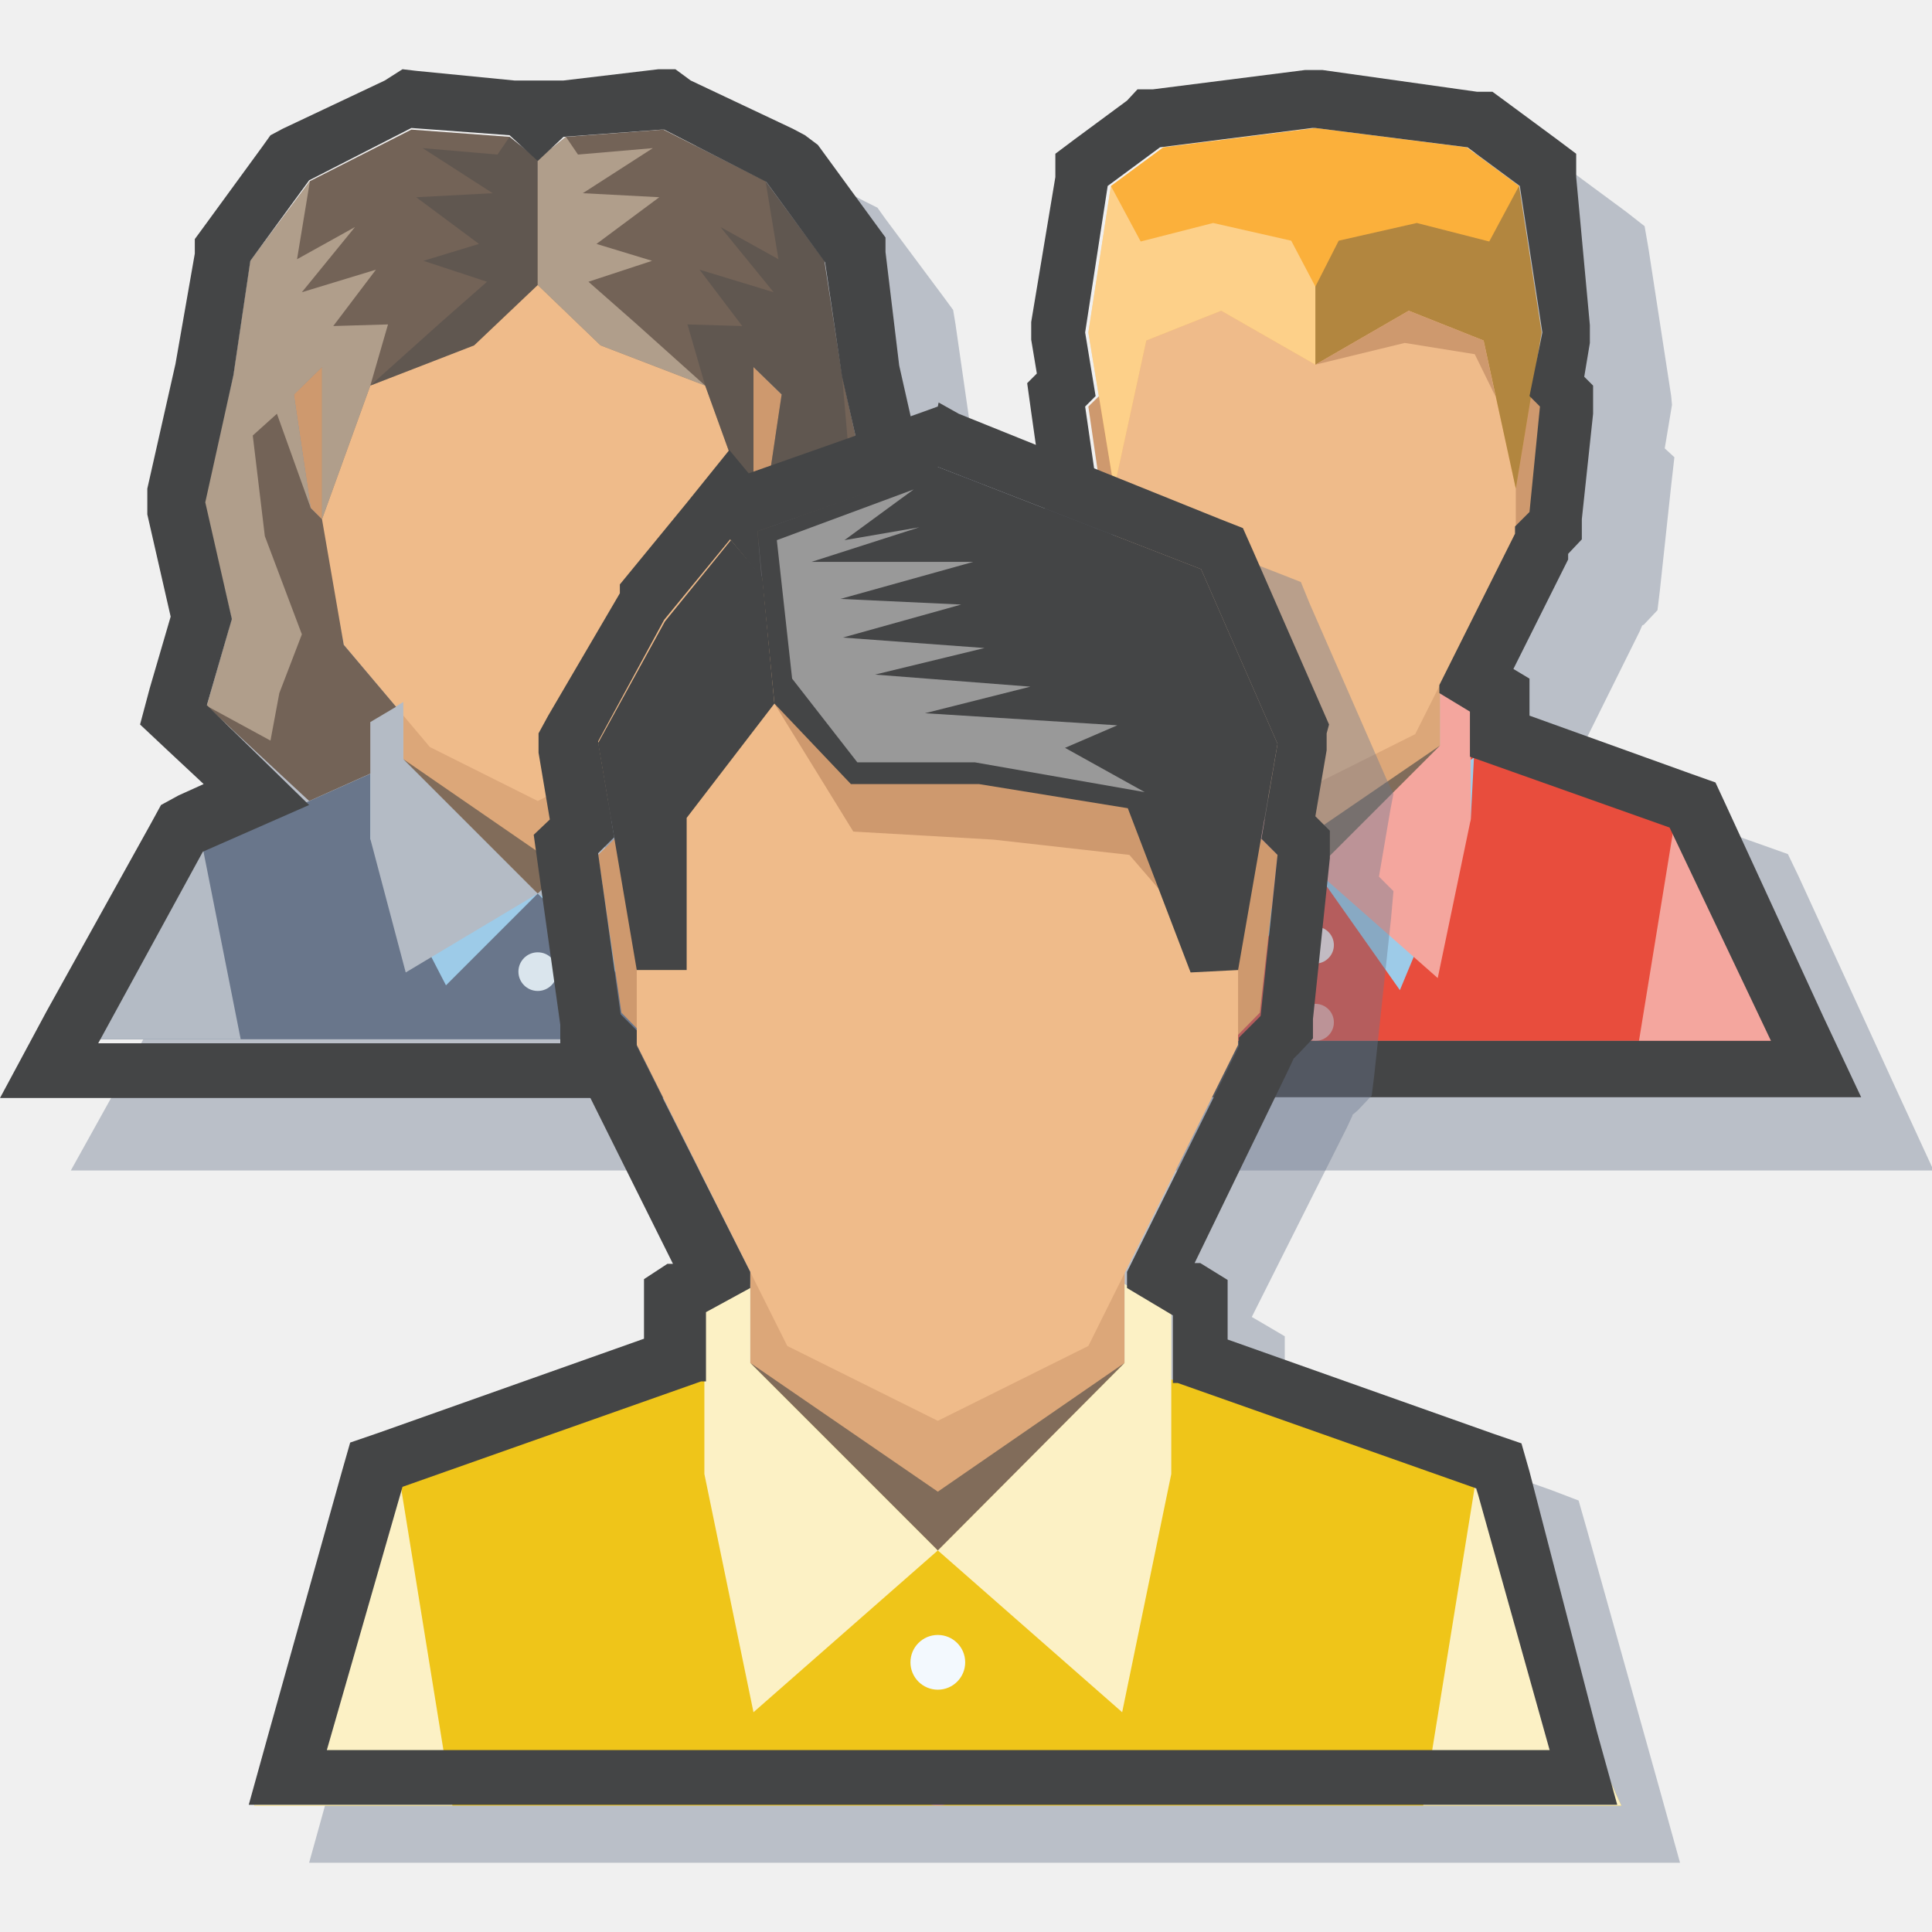
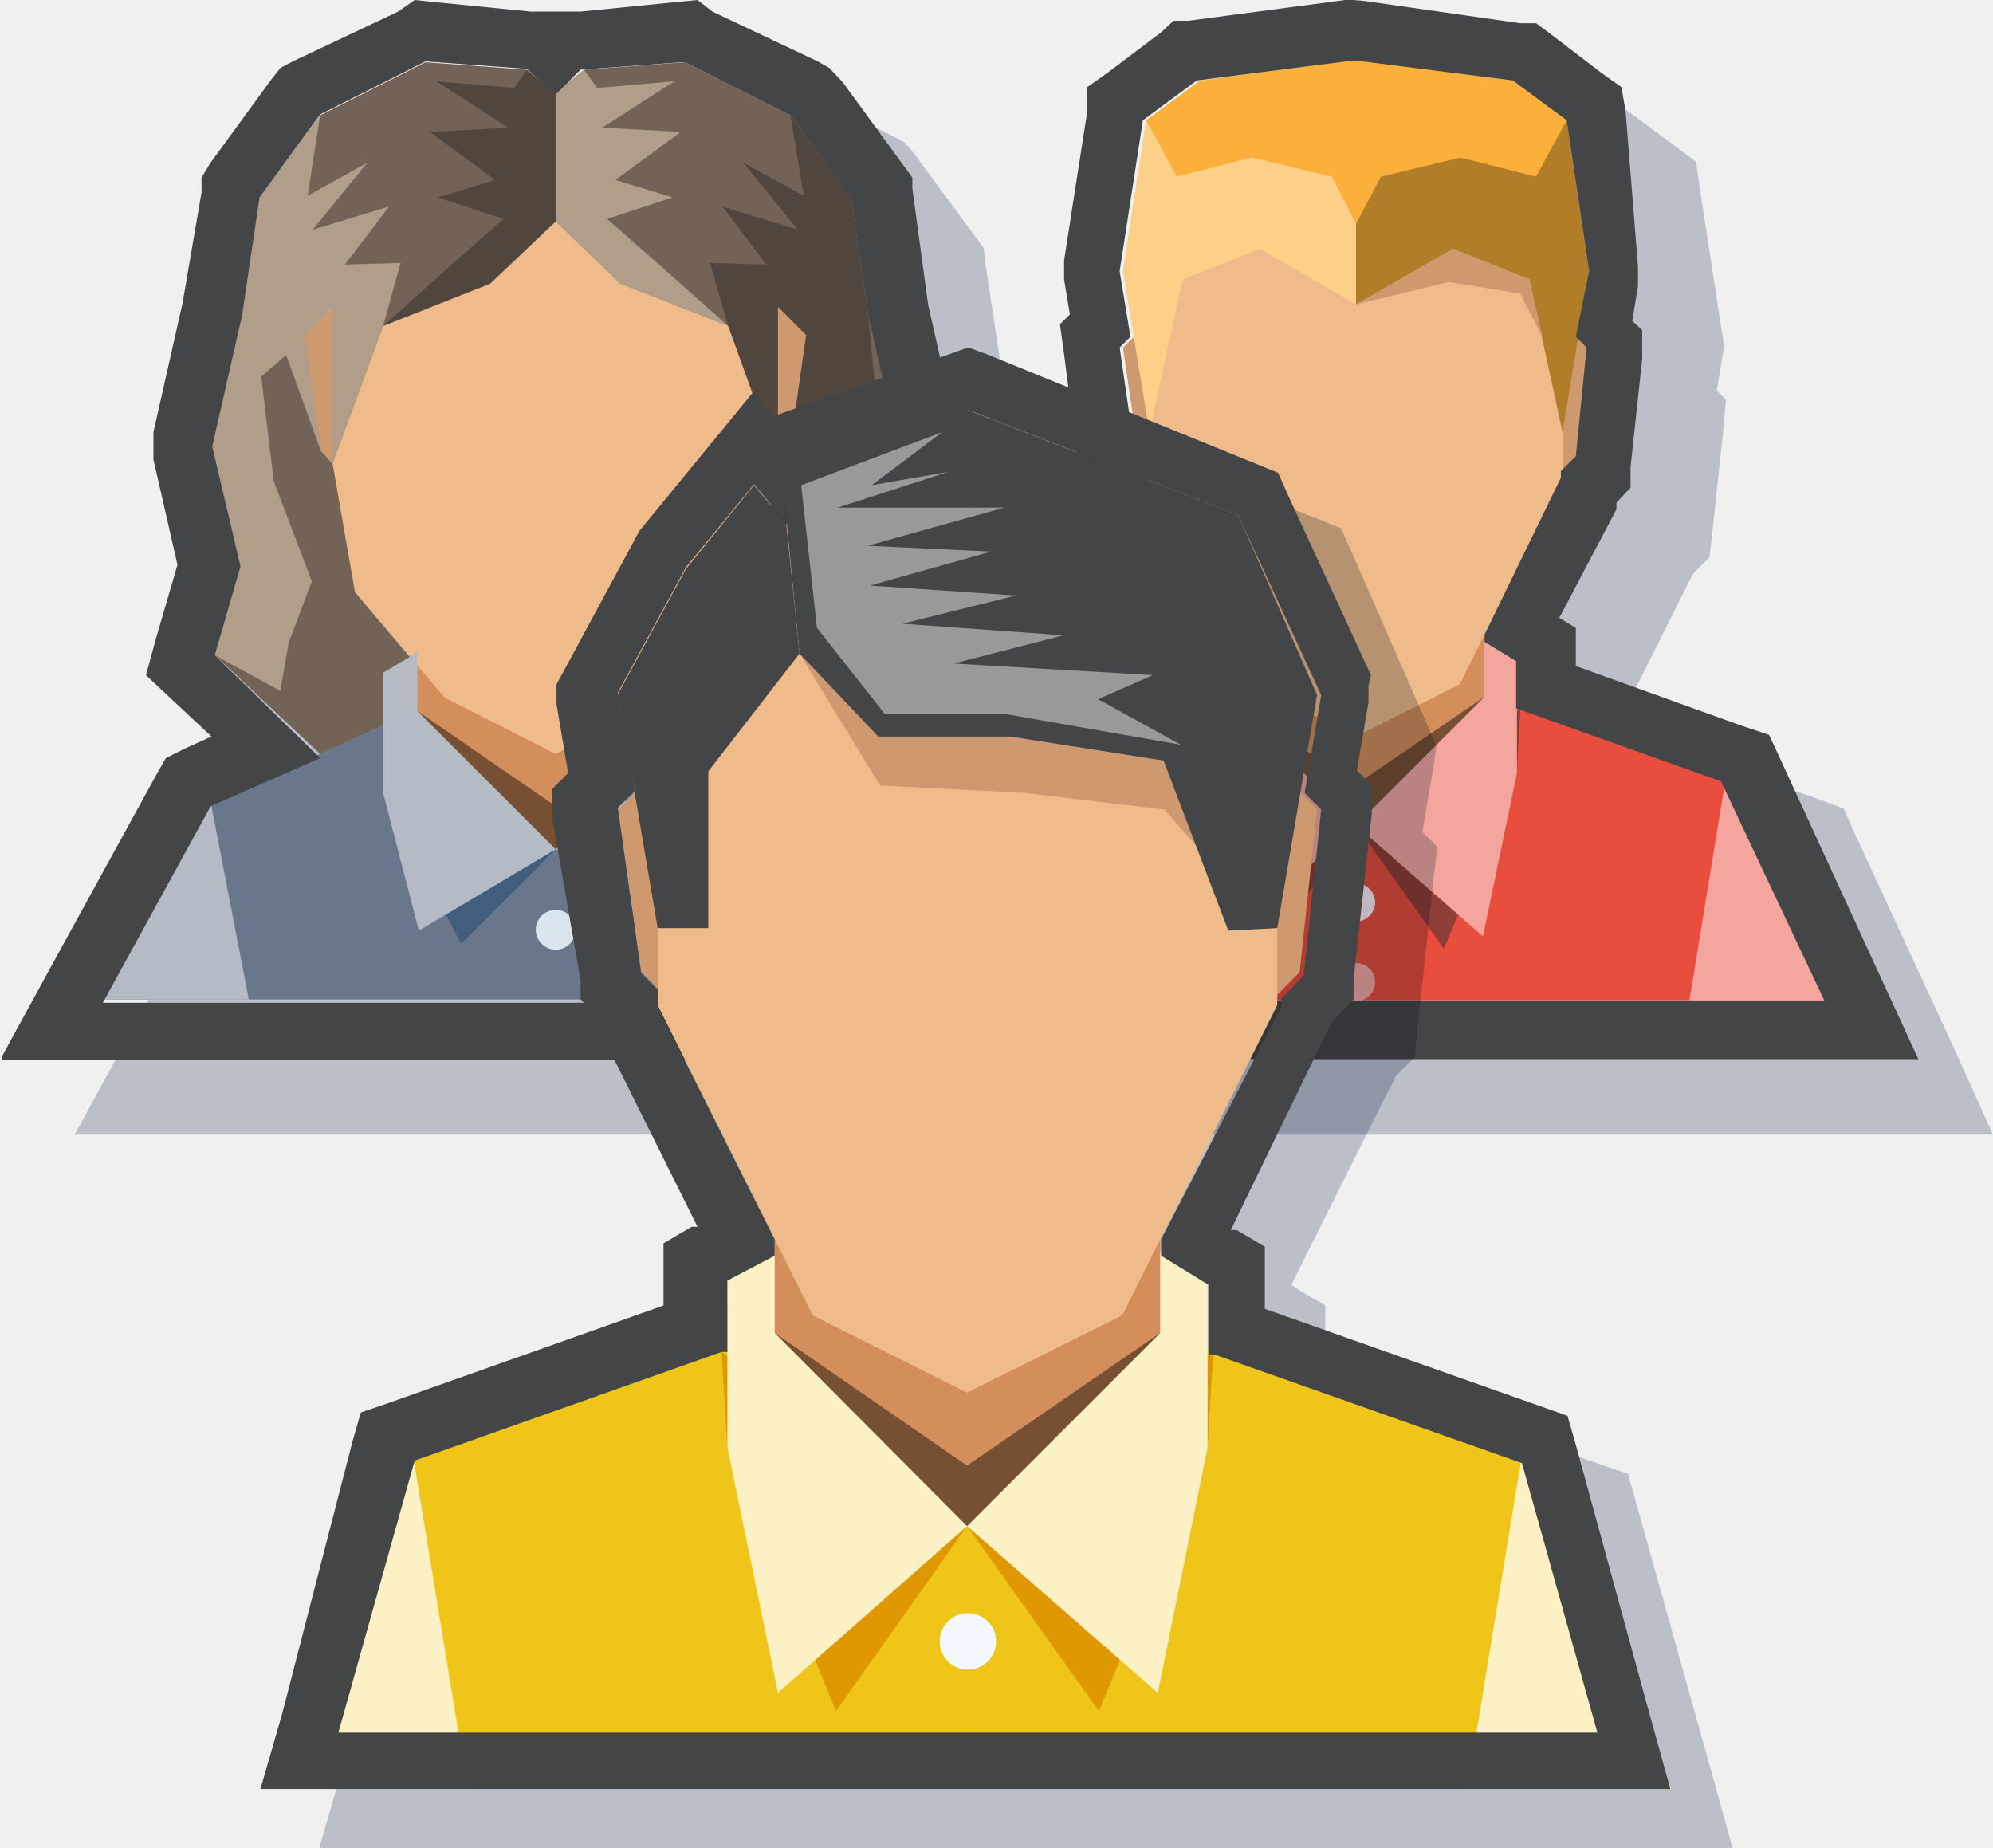
- <svg xmlns="http://www.w3.org/2000/svg" viewBox="0 0 24 24">
+ <svg xmlns="http://www.w3.org/2000/svg" viewBox="0 0 24.03 22.28">
  <defs>
-     <clipPath id="clip-path">
-       <rect id="SVGID" width="24" height="24" fill="none" />
+     <style>.cls-1{fill:none;}.cls-2{isolation:isolate;}.cls-3{clip-path:url(#clip-path);}.cls-4,.cls-5{fill:#69768b;}.cls-14,.cls-19,.cls-4{opacity:0.4;}.cls-12,.cls-14,.cls-23,.cls-4,.cls-7,.cls-9{mix-blend-mode:multiply;}.cls-6{fill:#efbb8a;}.cls-7,.cls-8{fill:#ce996e;}.cls-12,.cls-15,.cls-7{opacity:0.6;}.cls-9{fill:#9dcbe8;}.cls-10{fill:#b4bbc5;}.cls-11{fill:#dae5ed;}.cls-12,.cls-14,.cls-16{fill:#444546;}.cls-13{fill:#736357;}.cls-15{fill:#d8c4ad;}.cls-17{fill:#e84d3d;}.cls-18{fill:#fbb03b;}.cls-19{fill:#fff;mix-blend-mode:screen;}.cls-20{fill:#f4a69e;}.cls-21{fill:#fde9e7;}.cls-22,.cls-23{fill:#efc519;}.cls-24{fill:#fcf1c5;}.cls-25{fill:#f3f9fe;}.cls-26{fill:#999;}</style>
+     <clipPath id="clip-path" transform="translate(0 -0.86)">
+       <rect id="SVGID" class="cls-1" x="0.02" width="24" height="24" />
    </clipPath>
  </defs>
-   <g style="isolation:isolate">
-     <g id="Layer_1" data-name="Layer 1">
-       <g clip-path="url(#clip-path)">
-         <polygon points="9.29 1.76 9.09 1.78 7.87 1.87 7.64 1.89 7.58 1.94 7.51 1.89 7.29 1.87 6.07 1.78 5.86 1.76 5.68 1.85 4.41 2.5 4.26 2.58 4.16 2.72 3.42 3.7 3.31 3.85 3.29 4.03 3.08 5.42 2.73 6.97 2.69 7.13 2.73 7.3 3.02 8.57 2.77 9.46 2.64 9.89 2.97 10.2 3.43 10.63 3.12 10.77 2.9 10.87 2.78 11.08 1.48 13.46 0.88 14.54 2.12 14.54 3.88 14.54 11.23 14.54 13 14.54 14.23 14.54 13.64 13.46 12.34 11.08 12.22 10.87 12 10.77 11.71 10.64 12.19 10.2 12.51 9.89 12.39 9.46 12.13 8.57 12.43 7.3 12.46 7.13 12.43 6.97 12.07 5.42 11.87 4.03 11.84 3.85 11.73 3.7 11 2.72 10.9 2.58 10.74 2.5 9.48 1.85 9.29 1.76 9.29 1.76" fill="#69768b" opacity="0.4" />
-         <polygon points="10.8 10.54 8.35 9.43 6.68 11.1 5.01 9.43 2.52 10.54 1.22 12.91 12.1 12.91 10.8 10.54" fill="#69768b" />
-         <polygon points="5.01 7.4 5.01 9.43 6.68 11.1 8.35 9.43 8.35 7.4 5.01 7.4" fill="#efbb8a" />
-         <polygon points="5.01 7.4 5.01 9.43 6.68 11.1 8.35 9.43 8.35 7.4 5.01 7.4" fill="#ce996e" opacity="0.6" />
-         <polygon points="8.53 6.7 9.17 6.7 9.55 6.31 9.71 4.9 9.28 4.48 8.53 6.7" fill="#ce996e" />
-         <polygon points="4.83 6.7 4.24 6.7 3.86 6.31 3.65 4.9 4.08 4.48 4.83 6.7" fill="#ce996e" />
-         <polygon points="6.68 9.95 5.34 9.28 4.27 8.01 4 6.59 4 3.91 4.67 2.92 6.68 2.25 8.69 2.92 9.36 3.91 9.36 6.59 9.09 8.01 8.02 9.28 6.68 9.95" fill="#efbb8a" />
-         <polygon points="6.68 11.1 5.54 12.24 4.6 10.42 4.6 9.61 6.68 11.1" fill="#9dcbe8" />
-         <polygon points="6.68 11.1 7.81 12.24 8.76 10.42 8.76 9.62 6.68 11.1" fill="#9dcbe8" />
-         <polygon points="5.01 9.43 5.01 8.72 4.6 8.97 4.6 10.42 5.04 12.08 6.68 11.1 5.01 9.43" fill="#b4bbc5" />
-         <polygon points="8.35 9.43 8.35 8.72 8.76 8.97 8.76 10.42 8.32 12.08 6.68 11.1 8.35 9.43" fill="#b4bbc5" />
-         <circle cx="6.68" cy="12.07" r="0.24" fill="#dae5ed" />
-         <polygon points="2.52 10.54 1.22 12.91 2.99 12.91 2.52 10.54" fill="#b4bbc5" />
-         <polygon points="10.8 10.54 12.1 12.91 10.34 12.91 10.8 10.54" fill="#b4bbc5" />
-         <polygon points="6.68 10.58 5.01 9.43 6.68 11.1 8.35 9.43 6.68 10.58" fill="#444546" opacity="0.6" />
-         <polygon points="6.68 1.98 6.33 1.7 5.11 1.61 3.85 2.25 3.11 3.24 2.9 4.66 2.54 6.24 2.88 7.69 2.57 8.77 3.84 9.95 4.6 9.61 4.6 8.97 4.92 8.78 4.27 8.01 4 6.45 3.86 6.31 3.65 4.9 4 4.56 4 6.45 4.6 4.79 5.89 4.29 6.68 3.54 6.68 1.98" fill="#736357" />
-         <polygon points="6.68 1.98 7.03 1.7 8.24 1.61 9.51 2.25 10.24 3.24 10.46 4.66 10.81 6.24 10.48 7.69 10.79 8.77 9.51 9.96 8.76 9.62 8.76 8.97 8.44 8.78 9.09 8.01 9.36 6.45 9.5 6.31 9.71 4.9 9.36 4.56 9.36 6.45 8.76 4.79 7.46 4.29 6.68 3.54 6.68 1.98" fill="#736357" />
-         <polygon points="6.68 1.98 6.68 3.54 5.89 4.29 4.6 4.79 5.47 4.01 6.05 3.5 5.26 3.24 5.95 3.03 5.17 2.45 6.12 2.4 5.25 1.84 6.18 1.92 6.33 1.7 6.68 1.98" fill="#444546" opacity="0.4" />
-         <polygon points="6.68 1.98 6.68 3.54 7.46 4.29 8.76 4.79 7.89 4.01 7.31 3.5 8.1 3.24 7.41 3.03 8.19 2.45 7.24 2.4 8.11 1.84 7.18 1.92 7.03 1.7 6.68 1.98" fill="#d8c4ad" opacity="0.6" />
-         <polygon points="3.44 5.14 3.86 6.31 3.65 4.9 4 4.56 4 6.45 4.6 4.79 4.82 4.03 4.14 4.05 4.67 3.35 3.75 3.63 4.41 2.82 3.69 3.22 3.85 2.25 3.11 3.24 2.9 4.66 2.54 6.24 2.88 7.69 2.57 8.77 3.36 9.2 3.47 8.61 3.75 7.88 3.29 6.66 3.14 5.41 3.44 5.14" fill="#d8c4ad" opacity="0.6" />
-         <polygon points="9.36 6.45 9.5 6.31 9.71 4.9 9.36 4.56 9.36 6.45 8.76 4.79 8.54 4.03 9.22 4.05 8.69 3.35 9.61 3.63 8.95 2.82 9.67 3.22 9.51 2.25 10.24 3.24 10.46 4.66 10.6 6.27 10.04 7.62 10.17 8.6 9.23 9.83 8.76 9.62 8.76 8.97 8.44 8.78 9.09 8.01 9.36 6.45" fill="#444546" opacity="0.4" />
-         <path d="M8.25,1.61l1.27.65.73,1,.21,1.42.36,1.58-.34,1.46.31,1.07L9.51,10l1.29.58,1.3,2.38H1.22l1.3-2.38L3.84,10,2.57,8.76l.31-1.07L2.55,6.24,2.9,4.66l.21-1.42.73-1,1.27-.65,1.22.09L6.68,2,7,1.7l1.22-.09M8.39.86l-.21,0L7,1,6.74,1,6.68,1,6.61,1,6.39,1,5.17.88,5,.86,4.78,1,3.51,1.6l-.15.08-.1.14-.73,1-.11.15,0,.18L2.18,4.52,1.83,6.07l0,.16,0,.16.29,1.27-.26.89L1.74,9l.33.31.46.43-.31.14L2,10l-.12.22L.58,12.56,0,13.64H13.34l-.59-1.08-1.3-2.38L11.32,10l-.22-.1-.28-.13.47-.44L11.61,9l-.12-.43-.26-.89.29-1.27,0-.16,0-.16-.35-1.55L11,3.13l0-.18-.11-.15-.73-1L10,1.68,9.85,1.6,8.58,1,8.39.86Z" fill="#444546" />
-         <polygon points="17.23 1.76 17.14 1.77 15.26 2.02 15.07 2.04 14.92 2.15 14.27 2.63 14.03 2.81 13.99 3.1 13.71 4.92 13.69 5.03 13.71 5.15 13.78 5.57 13.66 5.69 13.71 6.05 13.9 7.36 13.93 7.59 14.02 7.68 14.02 7.69 14.1 7.84 14.78 9.21 14.58 9.32 14.58 9.73 14.58 9.79 12.54 10.51 12.26 10.61 12.13 10.88 10.92 13.52 10.45 14.54 11.57 14.54 13.21 14.54 21.25 14.54 22.9 14.54 24.02 14.54 23.55 13.52 22.34 10.88 22.21 10.61 21.93 10.51 19.89 9.79 19.89 9.73 19.89 9.32 19.69 9.21 20.37 7.84 20.4 7.77 20.42 7.76 20.59 7.58 20.62 7.33 20.76 6.03 20.8 5.68 20.68 5.57 20.75 5.15 20.77 5.03 20.76 4.92 20.48 3.1 20.43 2.81 20.2 2.63 19.55 2.15 19.4 2.04 19.21 2.02 17.33 1.77 17.23 1.76 17.23 1.76" fill="#69768b" opacity="0.4" />
-         <polygon points="20.79 10.29 17.89 9.26 16.34 10.81 14.79 9.26 11.88 10.29 10.67 12.93 22 12.93 20.79 10.29" fill="#e84d3d" />
-         <polygon points="14.79 7.38 14.79 9.26 16.34 10.81 17.89 9.26 17.89 7.38 14.79 7.38" fill="#efbb8a" />
-         <polygon points="14.79 7.38 14.79 9.26 16.34 10.81 17.89 9.26 17.89 7.38 14.79 7.38" fill="#ce996e" opacity="0.6" />
-         <polygon points="18.05 6.72 18.65 6.72 19.01 6.36 19.15 5.05 18.75 4.66 18.05 6.72" fill="#ce996e" />
-         <polygon points="14.62 6.72 14.07 6.72 13.71 6.36 13.52 5.05 13.92 4.66 14.62 6.72" fill="#ce996e" />
-         <polygon points="16.34 9.74 15.09 9.12 13.84 6.63 13.84 4.13 14.47 2.89 16.34 2.27 18.2 2.89 18.83 4.13 18.83 6.63 17.58 9.12 16.34 9.74" fill="#efbb8a" />
-         <polygon points="18.87 2.31 18.22 1.83 16.34 1.59 14.45 1.83 13.8 2.31 13.52 4.13 13.84 6.07 14.24 4.23 15.17 3.86 16.34 4.53 17.5 3.86 18.43 4.23 18.83 6.07 19.15 4.13 18.87 2.31" fill="#fbb03b" />
-         <polygon points="16.34 4.53 16.34 3.56 16.63 2.99 17.6 2.77 18.5 3 18.87 2.31 19.15 4.13 18.83 6.07 18.43 4.23 17.5 3.86 16.34 4.53" fill="#444546" opacity="0.4" />
-         <polygon points="16.34 4.53 17.45 4.26 18.32 4.4 18.58 4.93 18.43 4.23 17.5 3.86 16.34 4.53" fill="#ce996e" />
-         <polygon points="16.34 4.53 16.34 3.56 16.04 2.99 15.07 2.77 14.17 3 13.8 2.31 13.52 4.13 13.84 6.07 14.24 4.23 15.17 3.86 16.34 4.53" fill="#fff" opacity="0.4" style="mix-blend-mode:screen" />
-         <polygon points="16.34 10.81 15.28 12.3 14.4 10.18 14.36 9.41 16.34 10.81" fill="#9dcbe8" />
-         <polygon points="16.34 10.81 17.39 12.3 18.27 10.18 18.31 9.41 16.34 10.81" fill="#9dcbe8" />
-         <polygon points="14.79 9.26 14.79 8.6 14.4 8.83 14.4 10.18 14.81 12.15 16.34 10.81 14.79 9.26" fill="#f4a69e" />
-         <polygon points="17.89 9.26 17.89 8.6 18.27 8.83 18.27 10.18 17.86 12.15 16.34 10.81 17.89 9.26" fill="#f4a69e" />
-         <circle cx="16.34" cy="11.74" r="0.23" fill="#fde9e7" />
-         <circle cx="16.34" cy="12.7" r="0.23" fill="#f4a69e" />
-         <polygon points="11.88 10.29 10.67 12.93 12.31 12.93 11.88 10.29" fill="#f4a69e" />
-         <polygon points="20.79 10.29 22 12.93 20.36 12.93 20.79 10.29" fill="#f4a69e" />
-         <polygon points="16.34 10.32 14.79 9.26 16.34 10.81 17.89 9.26 16.34 10.32" fill="#444546" opacity="0.6" />
-         <path d="M16.34,1.59l1.89.24.65.48.28,1.82L19,4.92l.13.13L19,6.36l-.18.18v.09l-.94,1.88v.1l.38.23V9.4h0l2.48.88L22,12.93H10.67l1.21-2.64,2.48-.88h0V8.83l.38-.23v-.1l-.94-1.88V6.49l-.13-.13-.19-1.31.13-.13-.13-.79.28-1.82.65-.48,1.89-.24m0-.72h-.09l-1.89.24-.19,0L14,1.25l-.65.48-.24.18,0,.29L12.81,4l0,.11,0,.11.07.42-.12.12.05.36L13,6.46l0,.23.09.09h0l.08.15.68,1.36-.2.12v.46l-2,.72-.29.1-.13.28L10,12.63l-.47,1H23.12l-.47-1L21.44,10l-.13-.28L21,9.61l-2-.72V8.43l-.2-.12.68-1.36,0-.07h0l.17-.18,0-.25.14-1.31,0-.35-.11-.11.07-.42,0-.11,0-.11L19.58,2.2l0-.29-.24-.18-.65-.48-.15-.11-.19,0L16.43.87Z" fill="#444546" />
-         <polygon points="12.37 5.76 12.12 5.84 10.02 6.59 9.78 6.3 9.24 6.97 8.41 7.99 8.37 8.04 8.34 8.09 7.52 9.6 7.4 9.81 7.44 10.06 7.58 10.89 7.39 11.08 7.44 11.43 7.72 13.39 7.76 13.62 7.91 13.78 7.91 13.86 7.99 14.01 9.16 16.36 9.09 16.4 8.75 16.6 8.75 17 8.75 17.34 5.45 18.51 5.1 18.64 5 18.99 4.09 22.24 3.84 23.14 4.77 23.14 19.94 23.14 20.87 23.14 20.62 22.24 19.71 18.99 19.61 18.64 19.27 18.51 15.96 17.34 15.96 17 15.96 16.6 15.62 16.4 15.55 16.36 16.73 14.01 16.8 13.86 16.8 13.85 16.87 13.79 17.04 13.61 17.07 13.37 17.28 11.41 17.31 11.07 17.13 10.89 17.27 10.07 17.31 9.86 17.22 9.67 16.27 7.5 16.16 7.23 15.88 7.12 12.61 5.85 12.37 5.76 12.37 5.76" fill="#69768b" opacity="0.4" />
-         <polygon points="18.32 18.47 13.97 16.93 11.65 19.26 9.32 16.93 4.98 18.47 3.16 22.43 20.14 22.43 18.32 18.47" fill="#efc519" />
-         <polygon points="9.32 14.11 9.32 16.93 11.65 19.26 13.97 16.93 13.97 14.11 9.32 14.11" fill="#efbb8a" />
-         <polygon points="9.32 14.11 9.32 16.93 11.65 19.26 13.97 16.93 13.97 14.11 9.32 14.11" fill="#ce996e" opacity="0.6" />
-         <polygon points="14.22 13.13 15.11 13.13 15.65 12.58 15.87 10.62 15.27 10.04 14.22 13.13" fill="#ce996e" />
-         <polygon points="9.08 13.13 8.26 13.13 7.72 12.58 7.43 10.62 8.03 10.04 9.08 13.13" fill="#ce996e" />
-         <polygon points="11.65 17.65 9.78 16.72 7.91 12.98 7.91 9.25 8.85 7.38 11.65 6.45 14.45 7.38 15.38 9.25 15.38 12.98 13.52 16.72 11.65 17.65" fill="#efbb8a" />
-         <polygon points="9.62 8.74 10.6 10.33 12.34 10.43 14.03 10.62 14.84 11.56 14.71 9.3 11.35 8.26 9.62 8.74" fill="#ce996e" />
-         <polygon points="9.62 8.74 10.57 9.74 12.16 9.74 14.01 10.04 14.79 12.08 15.38 12.05 15.87 9.24 14.92 7.07 11.65 5.8 9.41 6.6 9.62 8.74" fill="#444546" />
-         <polygon points="9.62 8.74 9.47 7.17 9.08 6.71 8.26 7.72 7.43 9.23 7.91 12.05 8.53 12.05 8.53 10.16 9.62 8.74" fill="#444546" />
-         <polygon points="11.65 19.26 10.07 21.49 8.75 18.31 8.69 17.16 11.65 19.26" fill="#efc519" />
-         <polygon points="11.65 19.26 13.23 21.49 14.55 18.31 14.61 17.16 11.65 19.26" fill="#efc519" />
-         <polygon points="9.32 16.93 9.32 15.95 8.75 16.3 8.75 18.31 9.36 21.27 11.65 19.26 9.32 16.93" fill="#fcf1c5" />
-         <polygon points="13.97 16.93 13.97 15.95 14.55 16.3 14.55 18.31 13.94 21.27 11.65 19.26 13.97 16.93" fill="#fcf1c5" />
-         <circle cx="11.65" cy="20.65" r="0.34" fill="#f3f9fe" />
-         <circle cx="11.65" cy="22.09" r="0.34" fill="#f4a69e" />
-         <polygon points="4.98 18.47 3.16 22.43 5.62 22.43 4.98 18.47" fill="#fcf1c5" />
-         <polygon points="18.32 18.47 20.14 22.43 17.68 22.43 18.32 18.47" fill="#fcf1c5" />
-         <polygon points="11.65 18.53 9.32 16.93 11.65 19.26 13.97 16.93 11.65 18.53" fill="#444546" opacity="0.6" />
-         <polygon points="9.65 6.71 9.84 8.43 10.65 9.47 12.11 9.47 14.22 9.84 13.23 9.29 13.88 9.01 11.49 8.86 12.8 8.53 10.87 8.38 12.23 8.05 10.47 7.92 11.94 7.51 10.44 7.44 12.09 6.98 10.08 6.98 11.42 6.55 10.49 6.71 11.35 6.08 9.65 6.71" fill="#999" />
-         <path d="M11.65,5.8l3.27,1.27.95,2.17-.2,1.18.2.2-.21,2-.27.27V13L14,15.8V16l.57.34v.84l.06,0,3.71,1.31.91,3.25H4.06L5,18.47l3.71-1.31.06,0V16.3L9.32,16V15.8L7.91,13v-.2l-.2-.2-.28-2,.2-.2-.2-1.19.82-1.51.82-1,.39.47L9.41,6.6l2.24-.79m0-.76-.25.09-2.1.74-.24-.29-.54.67-.82,1,0,.05,0,.06L6.81,8.89l-.12.22,0,.24.14.83-.2.19.05.36.28,2,0,.23.16.16v.08l.07.15,1.17,2.35-.07,0L8,15.89v.74l-3.3,1.17-.35.12-.1.35-.91,3.25-.25.9h17l-.25-.9L19,18.28l-.1-.35-.35-.12-3.3-1.17v-.74l-.34-.21-.07,0L16,13.3l.07-.15h0l.07-.07.17-.18,0-.24.21-2,0-.34-.18-.18.14-.82,0-.21L16.51,9l-.95-2.17-.12-.27-.28-.11L11.91,5.14,11.66,5Z" fill="#444546" />
+   <g class="cls-2">
+     <g id="Layer_2" data-name="Layer 2">
+       <g id="Layer_1-2" data-name="Layer 1">
+         <g class="cls-3">
+           <polygon class="cls-4" points="9.31 0.9 9.1 0.91 7.88 1.01 7.66 1.02 7.59 1.08 7.53 1.02 7.3 1.01 6.08 0.91 5.88 0.9 5.7 0.99 4.43 1.64 4.27 1.72 4.17 1.85 3.44 2.84 3.33 2.99 3.3 3.17 3.1 4.56 2.75 6.11 2.71 6.27 2.75 6.44 3.04 7.71 2.78 8.6 2.66 9.03 2.99 9.34 3.45 9.77 3.14 9.9 2.91 10 2.8 10.22 1.49 12.6 0.9 13.68 2.13 13.68 3.9 13.68 11.25 13.68 13.02 13.68 14.25 13.68 13.66 12.6 12.35 10.22 12.24 10.01 12.01 9.9 11.73 9.78 12.2 9.34 12.53 9.03 12.4 8.6 12.15 7.71 12.44 6.44 12.48 6.27 12.44 6.11 12.09 4.56 11.88 3.17 11.86 2.99 11.75 2.84 11.02 1.85 10.91 1.72 10.76 1.64 9.49 0.99 9.31 0.9 9.31 0.9" />
+           <polygon class="cls-5" points="10.81 9.67 8.36 8.57 6.7 10.24 5.03 8.57 2.54 9.67 1.24 12.05 12.12 12.05 10.81 9.67" />
+           <polygon class="cls-6" points="5.03 6.54 5.03 8.57 6.7 10.24 8.36 8.57 8.36 6.54 5.03 6.54" />
+           <polygon class="cls-7" points="5.03 6.54 5.03 8.57 6.7 10.24 8.36 8.57 8.36 6.54 5.03 6.54" />
+           <polygon class="cls-8" points="8.54 5.84 9.18 5.84 9.57 5.44 9.72 4.04 9.29 3.62 8.54 5.84" />
+           <polygon class="cls-8" points="4.85 5.84 4.26 5.84 3.87 5.44 3.67 4.04 4.1 3.62 4.85 5.84" />
+           <polygon class="cls-6" points="6.7 9.09 5.36 8.41 4.28 7.14 4.01 5.73 4.01 3.05 4.68 2.06 6.7 1.39 8.71 2.06 9.38 3.05 9.38 5.73 9.11 7.14 8.04 8.41 6.7 9.09" />
+           <polygon class="cls-9" points="6.7 10.24 5.56 11.38 4.62 9.56 4.62 8.75 6.7 10.24" />
+           <polygon class="cls-9" points="6.7 10.24 7.83 11.38 8.78 9.56 8.78 8.76 6.7 10.24" />
+           <polygon class="cls-10" points="5.03 8.57 5.03 7.86 4.62 8.11 4.62 9.56 5.05 11.22 6.7 10.24 5.03 8.57" />
+           <polygon class="cls-10" points="8.36 8.57 8.36 7.86 8.78 8.11 8.78 9.56 8.34 11.22 6.7 10.24 8.36 8.57" />
+           <circle class="cls-11" cx="6.7" cy="11.21" r="0.24" />
+           <polygon class="cls-10" points="2.54 9.67 1.24 12.05 3 12.05 2.54 9.67" />
+           <polygon class="cls-10" points="10.81 9.67 12.12 12.05 10.35 12.05 10.81 9.67" />
+           <polygon class="cls-12" points="6.7 9.72 5.03 8.57 6.7 10.24 8.36 8.57 6.7 9.72" />
+           <polygon class="cls-13" points="6.7 1.12 6.35 0.84 5.13 0.75 3.86 1.39 3.13 2.38 2.92 3.8 2.56 5.37 2.9 6.83 2.59 7.9 3.86 9.09 4.62 8.75 4.62 8.11 4.94 7.92 4.28 7.14 4.01 5.59 3.87 5.44 3.67 4.04 4.01 3.7 4.01 5.59 4.62 3.93 5.91 3.42 6.7 2.67 6.7 1.12" />
+           <polygon class="cls-13" points="6.7 1.12 7.04 0.84 8.26 0.75 9.53 1.39 10.26 2.38 10.47 3.8 10.83 5.37 10.49 6.83 10.8 7.9 9.53 9.1 8.78 8.76 8.78 8.11 8.45 7.92 9.11 7.14 9.38 5.59 9.52 5.44 9.72 4.04 9.38 3.7 9.38 5.59 8.78 3.93 7.48 3.42 6.7 2.67 6.7 1.12" />
+           <polygon class="cls-14" points="6.7 1.12 6.7 2.67 5.91 3.42 4.62 3.93 5.49 3.15 6.07 2.64 5.28 2.38 5.97 2.17 5.18 1.59 6.13 1.54 5.26 0.98 6.2 1.06 6.35 0.84 6.7 1.12" />
+           <polygon class="cls-15" points="6.7 1.12 6.7 2.67 7.48 3.42 8.78 3.93 7.9 3.15 7.32 2.64 8.11 2.38 7.42 2.17 8.21 1.59 7.26 1.54 8.13 0.98 7.2 1.06 7.04 0.84 6.7 1.12" />
+           <polygon class="cls-15" points="3.45 4.28 3.87 5.44 3.67 4.04 4.01 3.7 4.01 5.59 4.62 3.93 4.83 3.17 4.16 3.19 4.69 2.49 3.77 2.77 4.43 1.96 3.71 2.36 3.86 1.39 3.13 2.38 2.92 3.8 2.56 5.37 2.9 6.83 2.59 7.9 3.38 8.33 3.48 7.75 3.76 7.01 3.3 5.8 3.15 4.54 3.45 4.28" />
+           <polygon class="cls-14" points="9.38 5.59 9.52 5.44 9.72 4.04 9.38 3.7 9.38 5.59 8.78 3.93 8.56 3.17 9.24 3.19 8.71 2.49 9.62 2.77 8.96 1.96 9.69 2.36 9.53 1.39 10.26 2.38 10.47 3.8 10.62 5.41 10.06 6.76 10.19 7.74 9.25 8.96 8.78 8.76 8.78 8.11 8.45 7.92 9.11 7.14 9.38 5.59" />
+           <path class="cls-16" d="M8.26,1.61l1.27.64.73,1,.21,1.42.36,1.58-.34,1.45.31,1.07L9.53,10l1.28.58,1.31,2.37H1.24l1.3-2.37L3.86,10,2.59,8.76,2.9,7.69,2.56,6.24l.36-1.58.21-1.42.73-1,1.27-.64,1.22.09L6.7,2,7,1.7l1.22-.09M8.41.86,8.2.88,7,1,6.76,1,6.7,1,6.63,1,6.4,1,5.19.88,5,.86,4.8,1,3.53,1.6l-.15.08-.11.14-.73,1L2.43,3l0,.18L2.2,4.52,1.85,6.07l0,.17,0,.16.29,1.27-.26.89L1.76,9l.33.31.46.43-.31.14L2,10l-.12.21L.59,12.56,0,13.64H13.35l-.59-1.08-1.3-2.38L11.34,10l-.23-.1-.28-.13.47-.44L11.63,9l-.12-.43-.26-.89.29-1.27,0-.16,0-.17-.35-1.55L11,3.13,11,3l-.11-.15-.73-1L10,1.68,9.86,1.6,8.59,1,8.41.86Z" transform="translate(0 -0.86)" />
+           <polygon class="cls-4" points="17.25 0.9 17.16 0.91 15.27 1.15 15.09 1.18 14.94 1.29 14.29 1.77 14.05 1.95 14.01 2.24 13.73 4.06 13.71 4.17 13.73 4.28 13.8 4.71 13.68 4.83 13.73 5.19 13.92 6.5 13.95 6.73 14.04 6.82 14.04 6.83 14.12 6.98 14.8 8.34 14.6 8.46 14.6 8.87 14.6 8.92 12.56 9.64 12.27 9.75 12.14 10.02 10.94 12.66 10.47 13.68 11.59 13.68 13.23 13.68 21.27 13.68 22.91 13.68 24.03 13.68 23.57 12.66 22.35 10.02 22.23 9.75 21.94 9.64 19.9 8.92 19.9 8.87 19.9 8.46 19.7 8.34 20.38 6.98 20.42 6.91 20.43 6.9 20.61 6.72 20.64 6.47 20.78 5.16 20.81 4.82 20.7 4.71 20.77 4.28 20.79 4.17 20.77 4.06 20.49 2.24 20.45 1.95 20.21 1.77 19.56 1.29 19.41 1.18 19.23 1.15 17.34 0.91 17.25 0.9 17.25 0.9" />
+           <polygon class="cls-17" points="20.8 9.43 17.9 8.4 16.35 9.95 14.8 8.4 11.9 9.43 10.69 12.06 22.01 12.06 20.8 9.43" />
+           <polygon class="cls-6" points="14.8 6.51 14.8 8.4 16.35 9.95 17.9 8.4 17.9 6.51 14.8 6.51" />
+           <polygon class="cls-7" points="14.8 6.51 14.8 8.4 16.35 9.95 17.9 8.4 17.9 6.51 14.8 6.51" />
+           <polygon class="cls-8" points="18.07 5.86 18.66 5.86 19.02 5.49 19.16 4.19 18.77 3.8 18.07 5.86" />
+           <polygon class="cls-8" points="14.64 5.86 14.09 5.86 13.73 5.49 13.54 4.19 13.94 3.8 14.64 5.86" />
+           <polygon class="cls-6" points="16.35 8.88 15.11 8.25 13.86 5.76 13.86 3.27 14.48 2.03 16.35 1.4 18.22 2.03 18.84 3.27 18.84 5.76 17.6 8.25 16.35 8.88" />
+           <polygon class="cls-18" points="18.89 1.45 18.24 0.97 16.35 0.72 14.47 0.97 13.82 1.45 13.54 3.27 13.86 5.21 14.26 3.37 15.19 3 16.35 3.67 17.52 3 18.44 3.37 18.84 5.21 19.16 3.27 18.89 1.45" />
+           <polygon class="cls-14" points="16.35 3.67 16.35 2.7 16.65 2.13 17.61 1.9 18.52 2.13 18.89 1.45 19.16 3.27 18.84 5.21 18.44 3.37 17.52 3 16.35 3.67" />
+           <polygon class="cls-8" points="16.35 3.67 17.47 3.4 18.33 3.54 18.6 4.07 18.44 3.37 17.52 3 16.35 3.67" />
+           <polygon class="cls-19" points="16.35 3.67 16.35 2.7 16.06 2.13 15.09 1.9 14.19 2.13 13.82 1.45 13.54 3.27 13.86 5.21 14.26 3.37 15.19 3 16.35 3.67" />
+           <polygon class="cls-9" points="16.35 9.95 15.3 11.44 14.42 9.32 14.38 8.55 16.35 9.95" />
+           <polygon class="cls-9" points="16.35 9.95 17.41 11.44 18.29 9.32 18.33 8.55 16.35 9.95" />
+           <polygon class="cls-20" points="14.8 8.4 14.8 7.74 14.42 7.97 14.42 9.32 14.82 11.29 16.35 9.95 14.8 8.4" />
+           <polygon class="cls-20" points="17.9 8.4 17.9 7.74 18.29 7.97 18.29 9.32 17.88 11.29 16.35 9.95 17.9 8.4" />
+           <circle class="cls-21" cx="16.35" cy="10.88" r="0.23" />
+           <circle class="cls-20" cx="16.35" cy="11.84" r="0.23" />
+           <polygon class="cls-20" points="11.9 9.43 10.69 12.06 12.33 12.06 11.9 9.43" />
+           <polygon class="cls-20" points="20.8 9.43 22.01 12.06 20.37 12.06 20.8 9.43" />
+           <polygon class="cls-12" points="16.35 9.46 14.8 8.4 16.35 9.95 17.9 8.4 16.35 9.46" />
+           <path class="cls-16" d="M16.35,1.59l1.89.24.65.48.27,1.82L19,4.92l.13.13L19,6.36l-.18.18v.08L17.9,8.51V8.6l.38.23V9.4h0l2.47.88L22,12.93H10.69l1.21-2.64,2.48-.88h0V8.83l.38-.23V8.51l-.94-1.89V6.49l-.13-.13-.19-1.31.13-.13-.13-.79.28-1.82.65-.48,1.88-.24m0-.73h-.09l-1.89.25-.18,0L14,1.25l-.65.49-.24.17,0,.29L12.83,4l0,.12,0,.11.07.42-.12.12.05.36L13,6.46l0,.23.09.09h0l.08.16.68,1.36-.2.12v.46l-2,.72-.29.1-.12.28L10,12.63l-.47,1H23.13l-.46-1L21.46,10l-.13-.28L21,9.61l-2-.72V8.43l-.2-.12L19.49,7l0-.08h0l.17-.18,0-.25.14-1.3,0-.35-.12-.11.07-.42,0-.11,0-.12L19.6,2.2l-.05-.29-.24-.17-.64-.49-.15-.11-.19,0L16.44.87Z" transform="translate(0 -0.86)" />
+           <polygon class="cls-4" points="12.38 4.89 12.14 4.98 10.04 5.73 9.79 5.44 9.25 6.11 8.43 7.12 8.39 7.17 8.36 7.23 7.54 8.74 7.42 8.95 7.46 9.2 7.6 10.03 7.41 10.22 7.46 10.57 7.74 12.53 7.77 12.76 7.93 12.92 7.93 13 8.01 13.15 9.18 15.49 9.11 15.54 8.77 15.74 8.77 16.14 8.77 16.48 5.46 17.65 5.12 17.77 5.02 18.13 4.11 21.38 3.85 22.28 4.79 22.28 19.95 22.28 20.89 22.28 20.64 21.38 19.73 18.13 19.63 17.77 19.28 17.65 15.98 16.48 15.98 16.14 15.98 15.74 15.64 15.54 15.57 15.49 16.74 13.15 16.82 13 16.82 12.99 16.88 12.92 17.06 12.75 17.08 12.5 17.29 10.55 17.33 10.21 17.15 10.03 17.29 9.21 17.32 9 17.24 8.81 16.29 6.64 16.17 6.37 15.9 6.26 12.63 4.99 12.38 4.89 12.38 4.89" />
+           <polygon class="cls-22" points="18.34 17.61 13.99 16.07 11.66 18.4 9.34 16.07 4.99 17.61 3.18 21.57 20.15 21.57 18.34 17.61" />
+           <polygon class="cls-6" points="9.34 13.25 9.34 16.07 11.66 18.4 13.99 16.07 13.99 13.25 9.34 13.25" />
+           <polygon class="cls-7" points="9.34 13.25 9.34 16.07 11.66 18.4 13.99 16.07 13.99 13.25 9.34 13.25" />
+           <polygon class="cls-8" points="14.24 12.27 15.13 12.27 15.67 11.72 15.88 9.76 15.28 9.17 14.24 12.27" />
+           <polygon class="cls-8" points="9.09 12.27 8.27 12.27 7.73 11.72 7.45 9.76 8.05 9.17 9.09 12.27" />
+           <polygon class="cls-6" points="11.66 16.79 9.8 15.86 7.93 12.12 7.93 8.39 8.86 6.52 11.66 5.59 14.47 6.52 15.4 8.39 15.4 12.12 13.53 15.86 11.66 16.79" />
+           <polygon class="cls-8" points="9.64 7.88 10.61 9.47 12.35 9.56 14.04 9.76 14.86 10.7 14.73 8.44 11.36 7.4 9.64 7.88" />
+           <polygon class="cls-16" points="9.64 7.88 10.59 8.88 12.18 8.88 14.03 9.17 14.81 11.22 15.4 11.19 15.88 8.38 14.93 6.21 11.66 4.94 9.43 5.74 9.64 7.88" />
+           <polygon class="cls-16" points="9.64 7.88 9.48 6.31 9.09 5.85 8.27 6.86 7.45 8.37 7.93 11.19 8.54 11.19 8.54 9.3 9.64 7.88" />
+           <polygon class="cls-23" points="11.66 18.4 10.08 20.63 8.77 17.45 8.7 16.3 11.66 18.4" />
+           <polygon class="cls-23" points="11.66 18.4 13.25 20.63 14.56 17.45 14.63 16.3 11.66 18.4" />
+           <polygon class="cls-24" points="9.34 16.07 9.34 15.09 8.77 15.43 8.77 17.45 9.38 20.41 11.66 18.4 9.34 16.07" />
+           <polygon class="cls-24" points="13.99 16.07 13.99 15.09 14.56 15.43 14.56 17.45 13.96 20.41 11.66 18.4 13.99 16.07" />
+           <circle class="cls-25" cx="11.67" cy="19.79" r="0.34" />
+           <circle class="cls-20" cx="11.67" cy="21.23" r="0.34" />
+           <polygon class="cls-24" points="4.99 17.61 3.18 21.57 5.64 21.57 4.99 17.61" />
+           <polygon class="cls-24" points="18.34 17.61 20.15 21.57 17.69 21.57 18.34 17.61" />
+           <polygon class="cls-12" points="11.66 17.67 9.34 16.07 11.66 18.4 13.99 16.07 11.66 17.67" />
+           <polygon class="cls-26" points="9.66 5.85 9.85 7.57 10.67 8.61 12.13 8.61 14.24 8.98 13.24 8.43 13.9 8.14 11.5 8 12.82 7.66 10.88 7.52 12.25 7.18 10.49 7.06 11.95 6.65 10.46 6.58 12.11 6.12 10.1 6.12 11.43 5.69 10.51 5.85 11.36 5.21 9.66 5.85" />
+           <path class="cls-16" d="M11.67,5.8l3.26,1.27,1,2.17-.2,1.18.2.2-.21,2-.27.28V13L14,15.8V16l.57.35v.84l.07,0,3.71,1.31.91,3.25H4.08L5,18.47,8.7,17.16l.07,0V16.3L9.34,16V15.8L7.93,13v-.2l-.2-.2-.28-2,.2-.2-.2-1.19.82-1.51.82-1,.39.46L9.43,6.6l2.24-.8m0-.75-.25.09-2.1.74-.24-.29-.55.67-.82,1,0,0,0,0L6.83,8.89l-.12.22,0,.24.14.83-.19.19,0,.36L7,12.68l0,.23.16.16v.08l.08.15,1.17,2.35-.07,0-.34.2v.75l-3.3,1.17-.35.12-.1.35L3.4,21.53l-.26.9h17l-.25-.9L19,18.28l-.1-.35-.34-.12-3.31-1.17v-.75l-.34-.2-.07,0L16,13.3l.08-.15h0l.07-.06.17-.18,0-.24.22-2,0-.34-.18-.18.14-.82,0-.2L16.53,9l-1-2.17-.12-.27-.27-.11L11.92,5.14l-.24-.09Z" transform="translate(0 -0.86)" />
+         </g>
      </g>
    </g>
  </g>
</svg>
